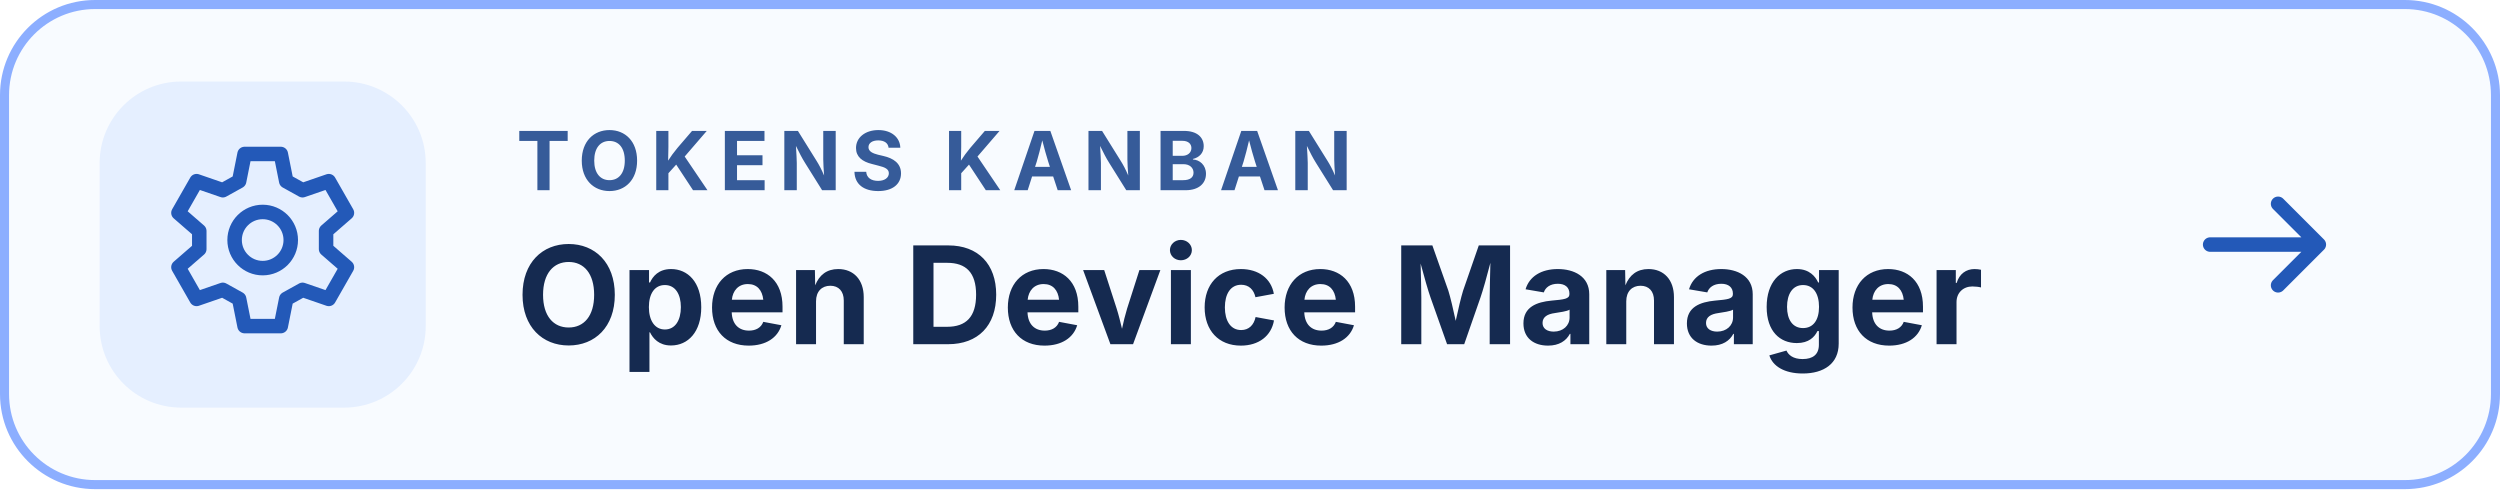
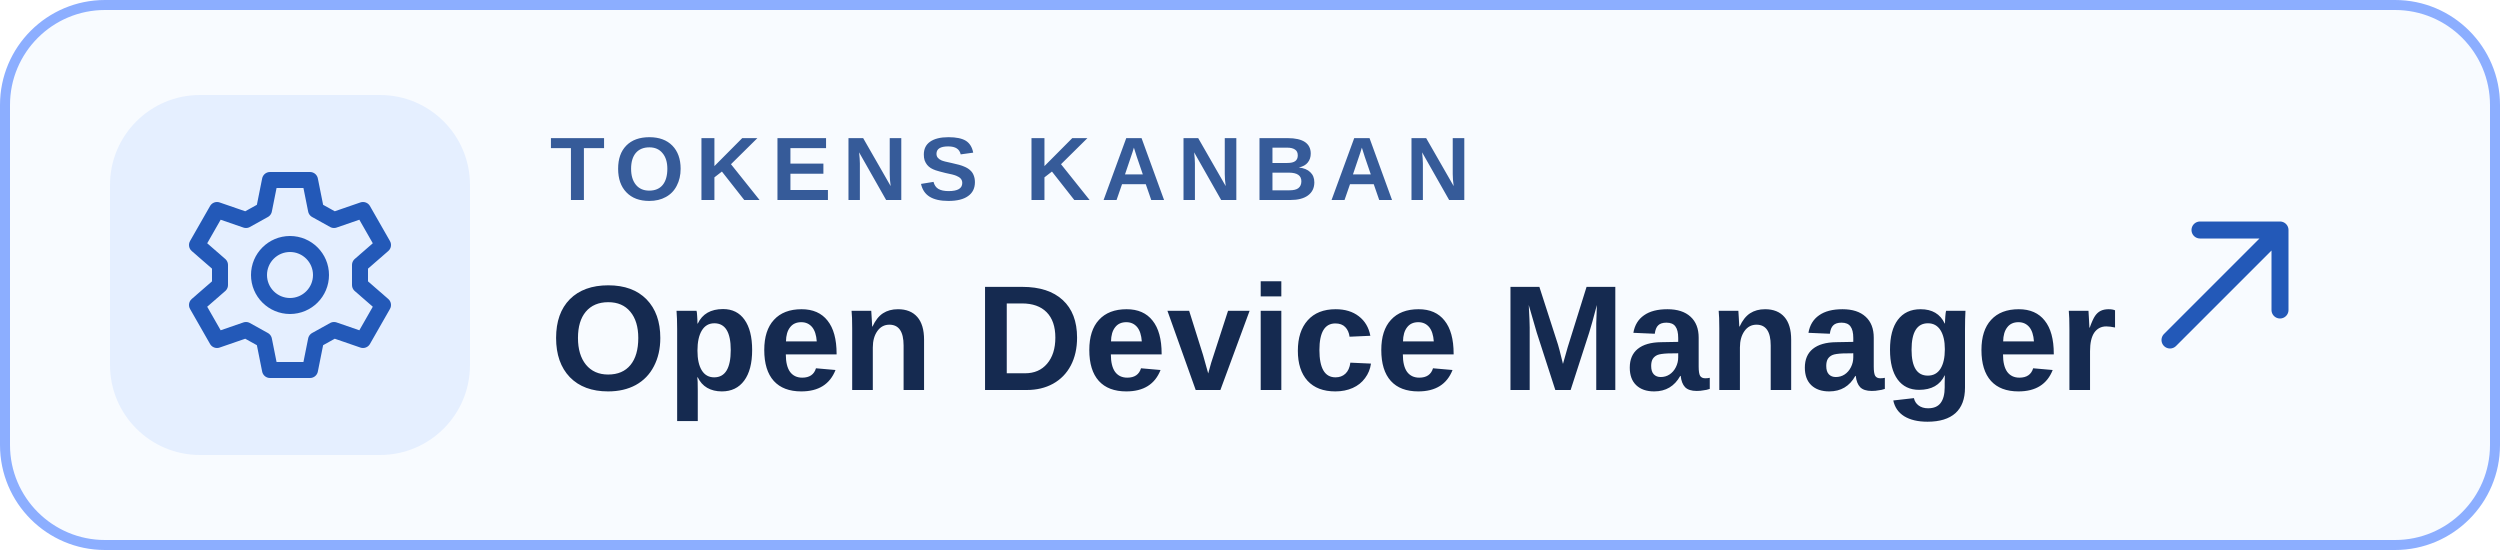
- <svg xmlns="http://www.w3.org/2000/svg" width="276" height="54" viewBox="0 0 276 54" role="img" aria-labelledby="title">
-   <rect x=".5" y=".5" width="275" height="53" rx="10" fill="#f8fbff" stroke="#8caeff" />
-   <rect x="11" y="9" width="36" height="36" rx="9" fill="#e5efff" />
-   <g fill="none" stroke="#2359b8" stroke-width="1.6" stroke-linecap="round" stroke-linejoin="round">
+ <svg xmlns="http://www.w3.org/2000/svg" width="250" height="55" viewBox="0 0 250 55" role="img" aria-labelledby="title">
+   <rect x=".5" y=".5" width="249" height="54" rx="10" fill="#f8fbff" stroke="#8caeff" />
+   <rect x="11" y="9.5" width="36" height="36" rx="9" fill="#e5efff" />
+   <g transform="translate(0 1)" fill="none" stroke="#2359b8" stroke-width="1.6" stroke-linecap="round" stroke-linejoin="round">
    <path d="M27 17h4l.6 3 1.8 1 2.9-1 2 3.5-2.3 2v2l2.3 2-2 3.5-2.9-1-1.8 1-.6 3h-4l-.6-3-1.8-1-2.9 1-2-3.5 2.3-2v-2l-2.3-2 2-3.5 2.9 1 1.8-1z" />
    <circle cx="29" cy="26.5" r="3.1" />
-     <path d="M244 27h12m-4.5-4.5 4.5 4.5-4.5 4.5" />
  </g>
-   <g font-family="system-ui, -apple-system, Segoe UI, sans-serif">
-     <text x="57" y="21" fill="#365b99" font-size="9" font-weight="700" letter-spacing="1.1">TOKENS KANBAN</text>
-     <text x="57" y="38" fill="#152a50" font-size="15" font-weight="700">Open Device Manager</text>
+   <g font-family="Segoe UI, Arial, sans-serif">
+     <text x="55" y="20" fill="#365b99" font-size="9" font-weight="700" letter-spacing="1.1">TOKENS KANBAN</text>
+     <text x="55" y="39" fill="#152a50" font-size="15" font-weight="700">Open Device Manager</text>
  </g>
+   <path d="M217 34l11-11m-8 0h8v8" fill="none" stroke="#2359b8" stroke-width="1.7" stroke-linecap="round" stroke-linejoin="round" />
</svg>
